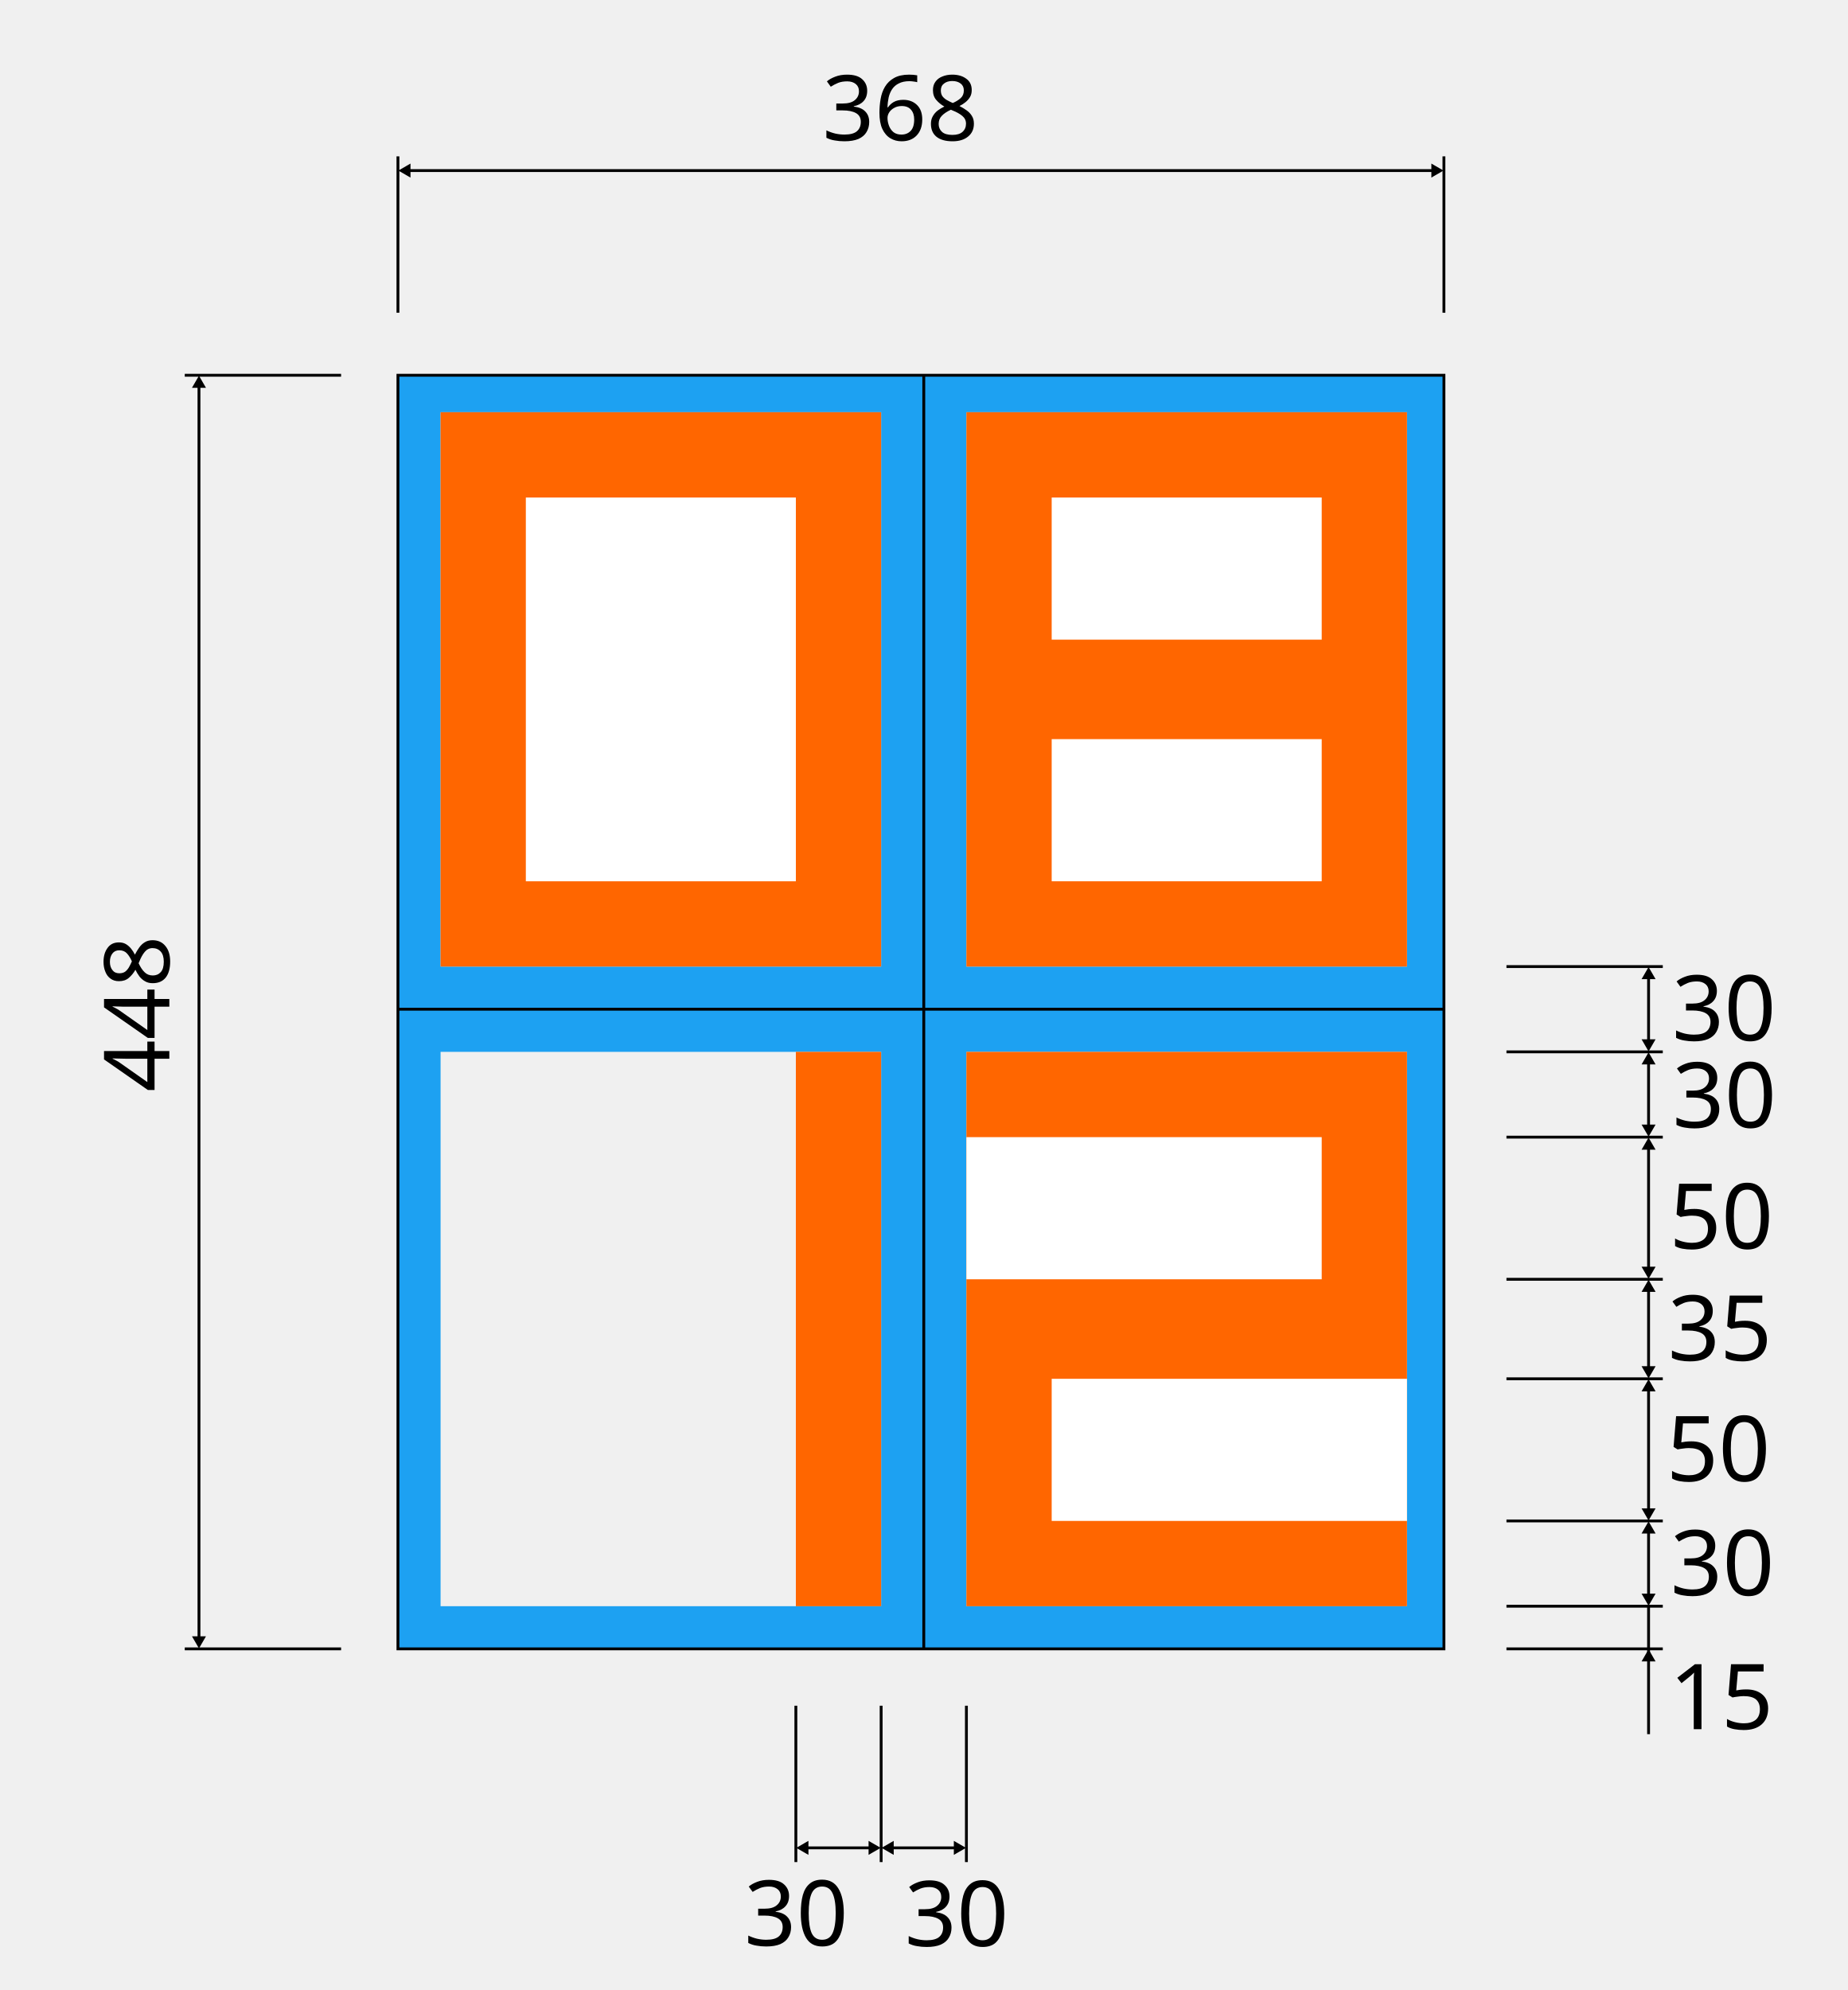
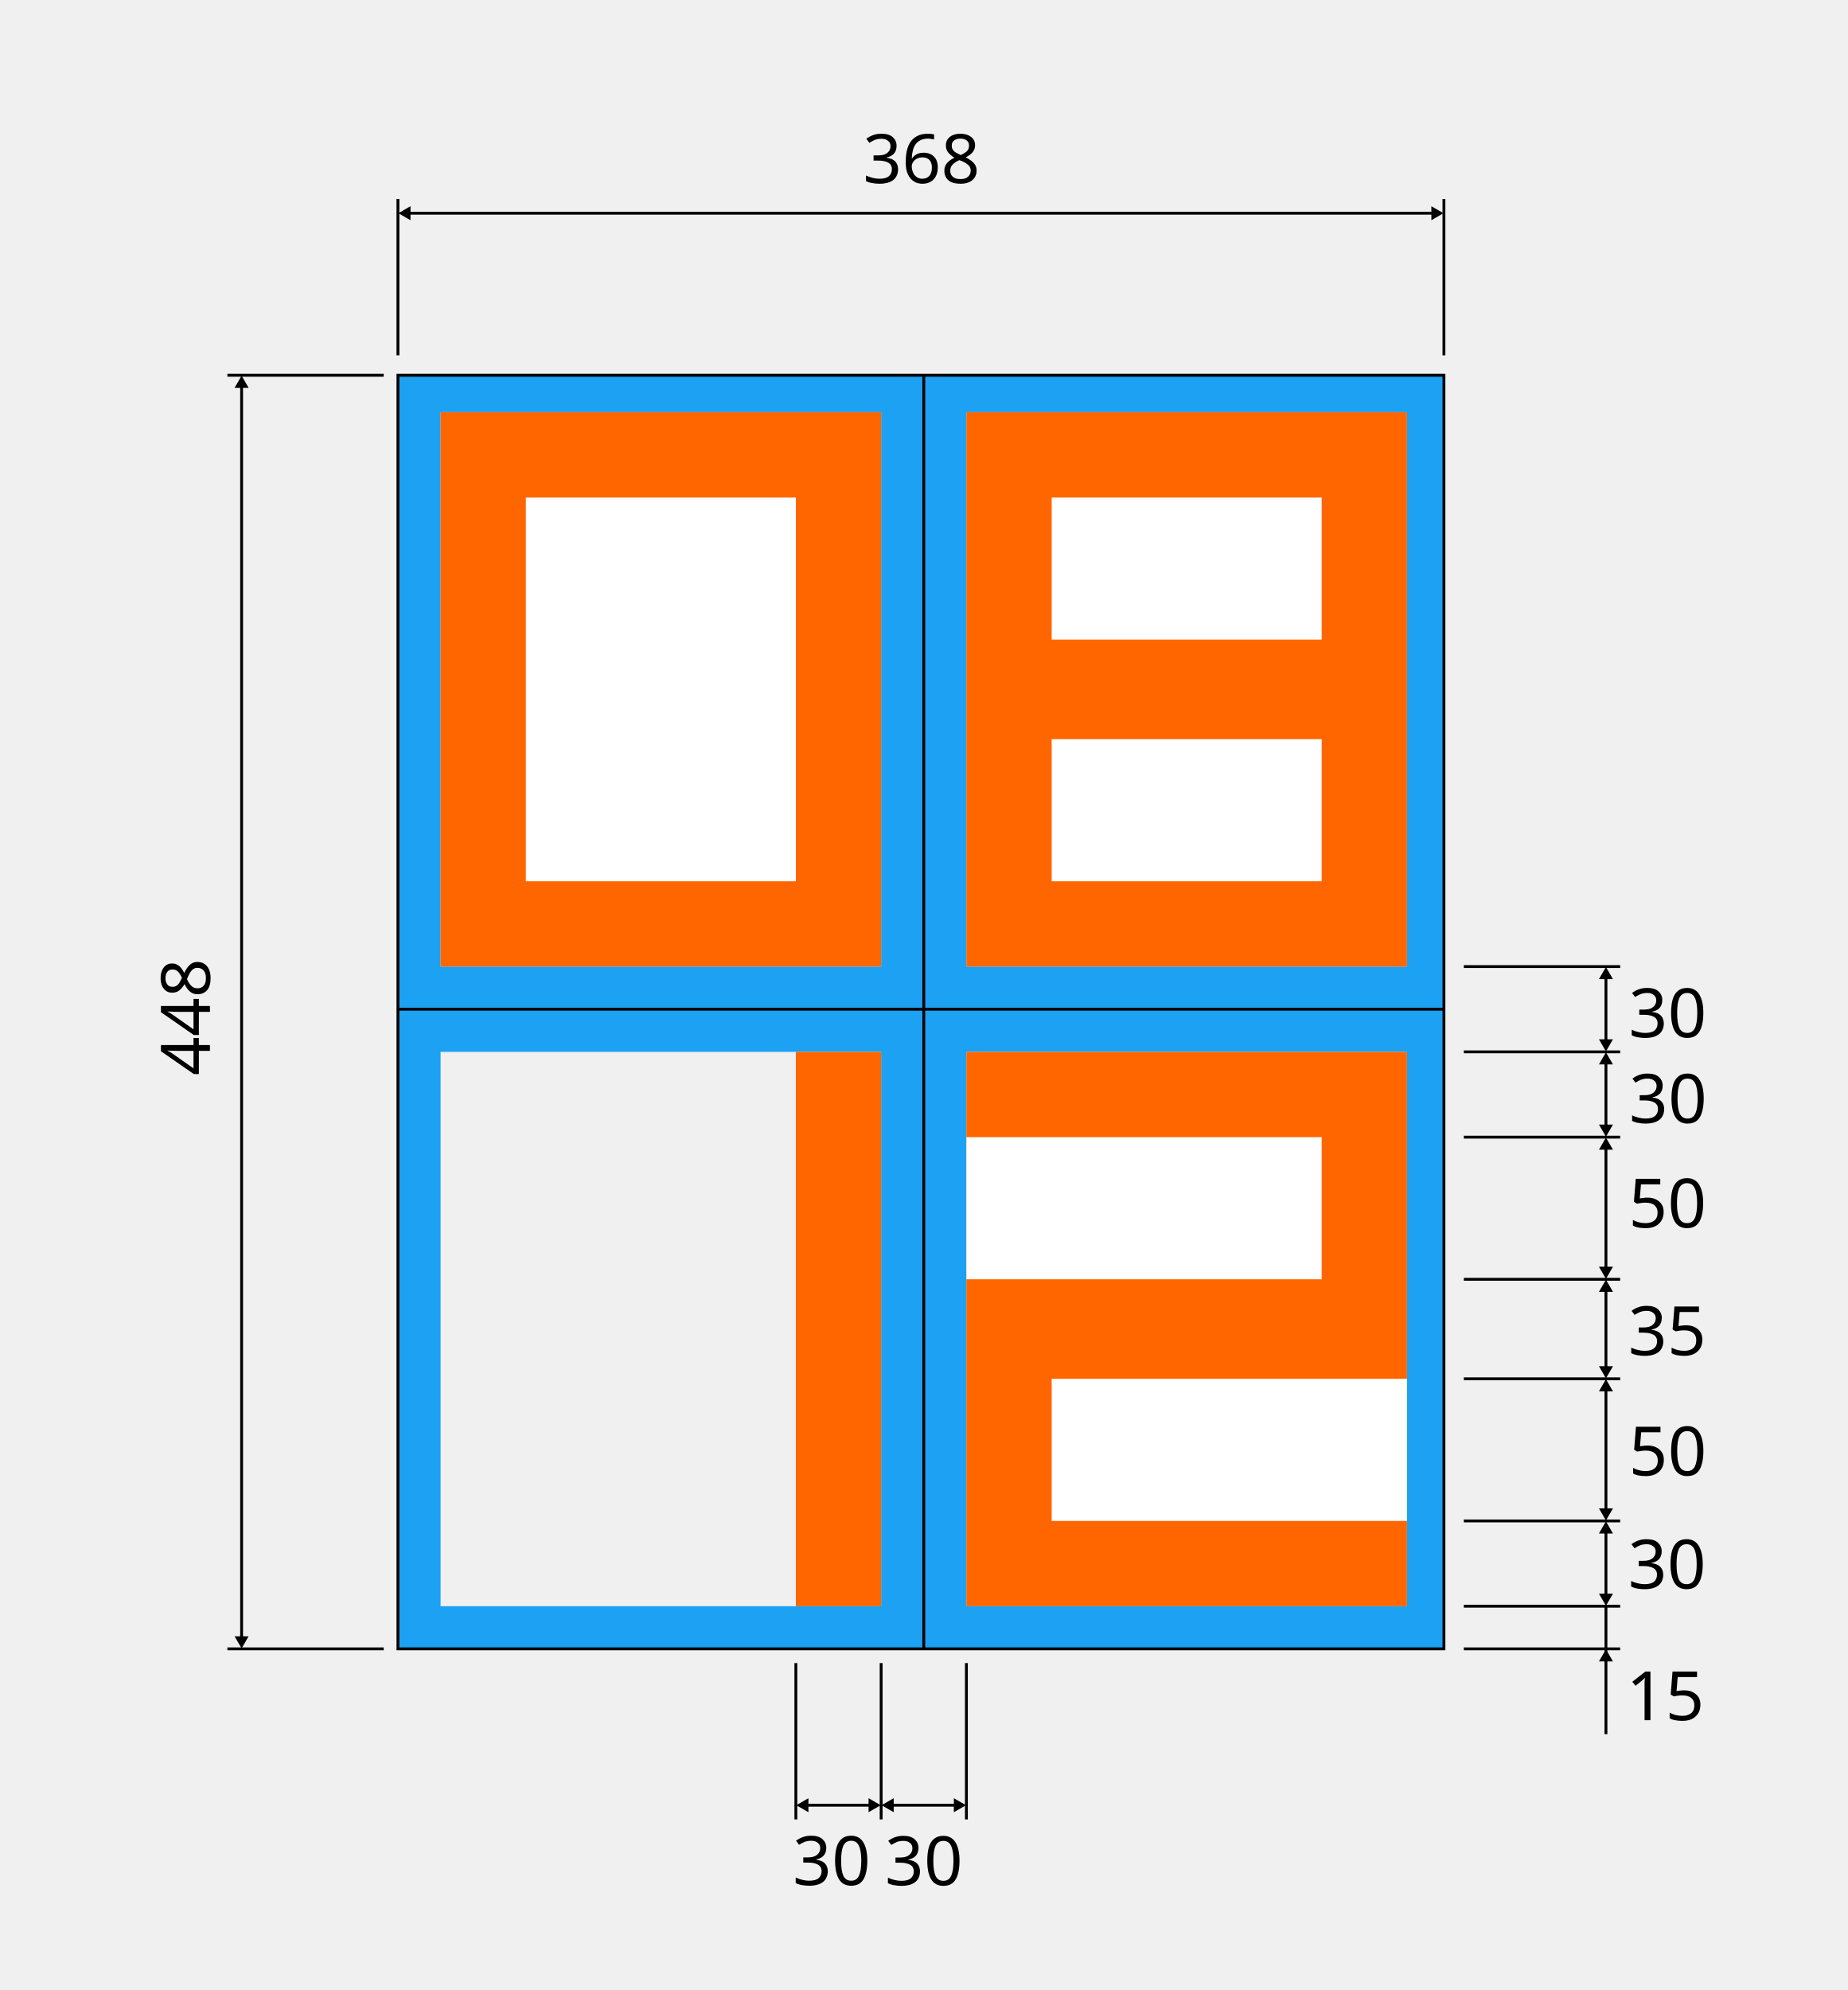
<svg xmlns="http://www.w3.org/2000/svg" width="650" height="700" viewBox="0 0 171.979 185.208" version="1.1" id="svg8">
  <defs id="defs2">
    <marker style="overflow:visible" id="marker14846" refX="0" refY="0" orient="auto">
      <path transform="scale(-0.4)" style="fill:#000000;fill-opacity:1;fill-rule:evenodd;stroke:#000000;stroke-width:1pt;stroke-opacity:1" d="M 5.77,0 -2.88,5 V -5 Z" id="path14844" />
    </marker>
    <marker orient="auto" refY="0" refX="0" id="TriangleOutM" style="overflow:visible">
      <path id="path4862" d="M 5.77,0 -2.88,5 V -5 Z" style="fill:#000000;fill-opacity:1;fill-rule:evenodd;stroke:#000000;stroke-width:1pt;stroke-opacity:1" transform="scale(0.4)" />
    </marker>
    <marker orient="auto" refY="0" refX="0" id="TriangleInM" style="overflow:visible">
      <path id="path4853" d="M 5.77,0 -2.88,5 V -5 Z" style="fill:#000000;fill-opacity:1;fill-rule:evenodd;stroke:#000000;stroke-width:1pt;stroke-opacity:1" transform="scale(-0.4)" />
    </marker>
    <marker orient="auto" refY="0" refX="0" id="TriangleInM-5" style="overflow:visible">
      <path id="path4853-0" d="M 5.77,0 -2.88,5 V -5 Z" style="fill:#000000;fill-opacity:1;fill-rule:evenodd;stroke:#000000;stroke-width:1pt;stroke-opacity:1" transform="scale(-0.4)" />
    </marker>
    <marker orient="auto" refY="0" refX="0" id="TriangleOutM-8" style="overflow:visible">
      <path id="path4862-0" d="M 5.77,0 -2.88,5 V -5 Z" style="fill:#000000;fill-opacity:1;fill-rule:evenodd;stroke:#000000;stroke-width:1pt;stroke-opacity:1" transform="scale(0.4)" />
    </marker>
    <marker orient="auto" refY="0" refX="0" id="TriangleInM-8" style="overflow:visible">
      <path id="path4853-3" d="M 5.77,0 -2.88,5 V -5 Z" style="fill:#000000;fill-opacity:1;fill-rule:evenodd;stroke:#000000;stroke-width:1pt;stroke-opacity:1" transform="scale(-0.4)" />
    </marker>
    <marker orient="auto" refY="0" refX="0" id="TriangleOutM-5" style="overflow:visible">
      <path id="path4862-6" d="M 5.77,0 -2.88,5 V -5 Z" style="fill:#000000;fill-opacity:1;fill-rule:evenodd;stroke:#000000;stroke-width:1pt;stroke-opacity:1" transform="scale(0.4)" />
    </marker>
    <marker orient="auto" refY="0" refX="0" id="TriangleInM-8-9" style="overflow:visible">
      <path id="path4853-3-9" d="M 5.77,0 -2.88,5 V -5 Z" style="fill:#000000;fill-opacity:1;fill-rule:evenodd;stroke:#000000;stroke-width:1pt;stroke-opacity:1" transform="scale(-0.4)" />
    </marker>
    <marker orient="auto" refY="0" refX="0" id="TriangleOutM-5-0" style="overflow:visible">
      <path id="path4862-6-7" d="M 5.77,0 -2.88,5 V -5 Z" style="fill:#000000;fill-opacity:1;fill-rule:evenodd;stroke:#000000;stroke-width:1pt;stroke-opacity:1" transform="scale(0.4)" />
    </marker>
    <marker orient="auto" refY="0" refX="0" id="TriangleInM-8-3" style="overflow:visible">
      <path id="path4853-3-7" d="M 5.77,0 -2.88,5 V -5 Z" style="fill:#000000;fill-opacity:1;fill-rule:evenodd;stroke:#000000;stroke-width:1pt;stroke-opacity:1" transform="scale(-0.4)" />
    </marker>
    <marker orient="auto" refY="0" refX="0" id="TriangleOutM-5-6" style="overflow:visible">
      <path id="path4862-6-1" d="M 5.77,0 -2.88,5 V -5 Z" style="fill:#000000;fill-opacity:1;fill-rule:evenodd;stroke:#000000;stroke-width:1pt;stroke-opacity:1" transform="scale(0.4)" />
    </marker>
    <marker orient="auto" refY="0" refX="0" id="TriangleInM-8-0" style="overflow:visible">
      <path id="path4853-3-6" d="M 5.77,0 -2.88,5 V -5 Z" style="fill:#000000;fill-opacity:1;fill-rule:evenodd;stroke:#000000;stroke-width:1pt;stroke-opacity:1" transform="scale(-0.4)" />
    </marker>
    <marker orient="auto" refY="0" refX="0" id="TriangleOutM-5-5" style="overflow:visible">
      <path id="path4862-6-0" d="M 5.77,0 -2.88,5 V -5 Z" style="fill:#000000;fill-opacity:1;fill-rule:evenodd;stroke:#000000;stroke-width:1pt;stroke-opacity:1" transform="scale(0.4)" />
    </marker>
    <marker orient="auto" refY="0" refX="0" id="TriangleInM-8-1" style="overflow:visible">
      <path id="path4853-3-2" d="M 5.77,0 -2.88,5 V -5 Z" style="fill:#000000;fill-opacity:1;fill-rule:evenodd;stroke:#000000;stroke-width:1pt;stroke-opacity:1" transform="scale(-0.4)" />
    </marker>
    <marker orient="auto" refY="0" refX="0" id="TriangleOutM-5-2" style="overflow:visible">
      <path id="path4862-6-6" d="M 5.77,0 -2.88,5 V -5 Z" style="fill:#000000;fill-opacity:1;fill-rule:evenodd;stroke:#000000;stroke-width:1pt;stroke-opacity:1" transform="scale(0.4)" />
    </marker>
    <marker orient="auto" refY="0" refX="0" id="TriangleInM-8-1-4" style="overflow:visible">
      <path id="path4853-3-2-0" d="M 5.77,0 -2.88,5 V -5 Z" style="fill:#000000;fill-opacity:1;fill-rule:evenodd;stroke:#000000;stroke-width:1pt;stroke-opacity:1" transform="scale(-0.4)" />
    </marker>
    <marker orient="auto" refY="0" refX="0" id="TriangleOutM-5-2-3" style="overflow:visible">
      <path id="path4862-6-6-2" d="M 5.77,0 -2.88,5 V -5 Z" style="fill:#000000;fill-opacity:1;fill-rule:evenodd;stroke:#000000;stroke-width:1pt;stroke-opacity:1" transform="scale(0.4)" />
    </marker>
    <marker orient="auto" refY="0" refX="0" id="TriangleInM-8-1-4-0" style="overflow:visible">
      <path id="path4853-3-2-0-3" d="M 5.77,0 -2.88,5 V -5 Z" style="fill:#000000;fill-opacity:1;fill-rule:evenodd;stroke:#000000;stroke-width:1pt;stroke-opacity:1" transform="scale(-0.4)" />
    </marker>
    <marker orient="auto" refY="0" refX="0" id="marker14059" style="overflow:visible">
      <path id="path14057" d="M 5.77,0 -2.88,5 V -5 Z" style="fill:#000000;fill-opacity:1;fill-rule:evenodd;stroke:#000000;stroke-width:1pt;stroke-opacity:1" transform="scale(-0.4)" />
    </marker>
    <marker orient="auto" refY="0" refX="0" id="TriangleInM-8-92" style="overflow:visible">
      <path id="path4853-3-74" d="M 5.77,0 -2.88,5 V -5 Z" style="fill:#000000;fill-opacity:1;fill-rule:evenodd;stroke:#000000;stroke-width:1pt;stroke-opacity:1" transform="scale(-0.4)" />
    </marker>
    <marker orient="auto" refY="0" refX="0" id="TriangleOutM-5-25" style="overflow:visible">
      <path id="path4862-6-2" d="M 5.77,0 -2.88,5 V -5 Z" style="fill:#000000;fill-opacity:1;fill-rule:evenodd;stroke:#000000;stroke-width:1pt;stroke-opacity:1" transform="scale(0.4)" />
    </marker>
    <marker orient="auto" refY="0" refX="0" id="TriangleInM-8-92-6" style="overflow:visible">
      <path id="path4853-3-74-0" d="M 5.77,0 -2.88,5 V -5 Z" style="fill:#000000;fill-opacity:1;fill-rule:evenodd;stroke:#000000;stroke-width:1pt;stroke-opacity:1" transform="scale(-0.4)" />
    </marker>
    <marker orient="auto" refY="0" refX="0" id="TriangleOutM-5-25-8" style="overflow:visible">
      <path id="path4862-6-2-9" d="M 5.77,0 -2.88,5 V -5 Z" style="fill:#000000;fill-opacity:1;fill-rule:evenodd;stroke:#000000;stroke-width:1pt;stroke-opacity:1" transform="scale(0.4)" />
    </marker>
    <marker orient="auto" refY="0" refX="0" id="TriangleInM-8-92-6-4" style="overflow:visible">
      <path id="path4853-3-74-0-2" d="M 5.77,0 -2.88,5 V -5 Z" style="fill:#000000;fill-opacity:1;fill-rule:evenodd;stroke:#000000;stroke-width:1pt;stroke-opacity:1" transform="scale(-0.4)" />
    </marker>
    <marker orient="auto" refY="0" refX="0" id="TriangleOutM-5-25-8-2" style="overflow:visible">
      <path id="path4862-6-2-9-4" d="M 5.77,0 -2.88,5 V -5 Z" style="fill:#000000;fill-opacity:1;fill-rule:evenodd;stroke:#000000;stroke-width:1pt;stroke-opacity:1" transform="scale(0.4)" />
    </marker>
  </defs>
  <g id="layer1" transform="translate(0,-111.7917)">
    <rect style="fill:#1da1f2;fill-opacity:1;stroke-width:0.265" id="rect3719-0-4" width="97.367" height="3.44" x="37.042" y="146.717" />
    <rect style="fill:#1da1f2;fill-opacity:1;stroke-width:0.265" id="rect3719-0-4-8" width="97.367" height="3.969" x="37.042" y="261.281" />
    <rect style="fill:#1da1f2;fill-opacity:1;stroke-width:0.29" id="rect3719-04" width="3.969" height="118.533" x="37.042" y="146.717" />
    <rect style="fill:#1da1f2;fill-opacity:1;stroke-width:0.29" id="rect3719-2" width="3.44" height="118.533" x="130.969" y="146.717" />
    <rect style="fill:#1da1f2;fill-opacity:1;stroke-width:0.265" id="rect3719-0" width="97.367" height="7.937" x="37.042" y="201.75" />
    <rect style="fill:#1da1f2;fill-opacity:1;stroke-width:0.29" id="rect3719" width="7.938" height="118.533" x="82.021" y="146.717" />
    <path style="fill:none;stroke:#000000;stroke-width:0.265px;stroke-linecap:butt;stroke-linejoin:miter;stroke-opacity:1" d="M 85.99,265.25 V 146.717" id="path3715" />
    <path style="fill:none;stroke:#000000;stroke-width:0.265px;stroke-linecap:butt;stroke-linejoin:miter;stroke-opacity:1" d="M 37.042,205.719 H 134.408" id="path3717" />
    <rect style="fill:#ff6600;fill-opacity:1;stroke-width:0.265" id="rect3787" width="41.01" height="51.594" x="41.01" y="150.156" />
    <rect style="fill:#ffffff;fill-opacity:1;stroke:none;stroke-width:0.252;stroke-opacity:1" id="rect3789" width="25.135" height="35.719" x="48.948" y="158.094" />
    <rect style="fill:none;fill-opacity:1;stroke:#000000;stroke-width:0.265;stroke-miterlimit:4;stroke-dasharray:none;stroke-opacity:1" id="rect4596" width="97.367" height="118.533" x="37.042" y="146.717" />
    <rect style="fill:#ff6600;fill-opacity:1;stroke-width:0.265" id="rect3787-8" width="41.01" height="51.594" x="89.958" y="150.156" />
    <rect style="fill:#ffffff;fill-opacity:1;stroke:none;stroke-width:0.153;stroke-opacity:1" id="rect3789-5" width="25.135" height="13.229" x="97.896" y="158.094" />
    <rect style="fill:#ffffff;fill-opacity:1;stroke:none;stroke-width:0.153;stroke-opacity:1" id="rect3789-5-1" width="25.135" height="13.229" x="97.896" y="180.583" />
    <rect style="fill:#ff6600;fill-opacity:1;stroke-width:0.265" id="rect3787-8-0" width="41.01" height="51.594" x="89.958" y="209.687" />
    <rect style="fill:#ffffff;fill-opacity:1;stroke:none;stroke-width:0.176;stroke-opacity:1" id="rect3789-5-1-8" width="33.073" height="13.229" x="97.896" y="240.115" />
    <rect style="fill:#ffffff;fill-opacity:1;stroke:none;stroke-width:0.176;stroke-opacity:1" id="rect3789-5-1-7" width="33.073" height="13.229" x="89.958" y="217.625" />
-     <text xml:space="preserve" style="font-style:normal;font-weight:normal;font-size:10.583px;line-height:1.25;font-family:sans-serif;letter-spacing:0px;word-spacing:0px;fill:#000000;fill-opacity:1;stroke:none;stroke-width:0.265" x="-213.407" y="15.762" id="text4691" transform="rotate(-90)">
-       <tspan id="tspan4689" x="-213.407" y="15.762" style="font-style:normal;font-variant:normal;font-weight:normal;font-stretch:normal;font-size:8.467px;font-family:sans-serif;-inkscape-font-specification:'sans-serif, Normal';font-variant-ligatures:normal;font-variant-caps:normal;font-variant-numeric:normal;font-feature-settings:normal;text-align:start;writing-mode:lr-tb;text-anchor:start;stroke-width:0.265">448</tspan>
+     <g id="g16936" transform="translate(3.96875,-2.7362643e-6)">
+       <text transform="rotate(-90)" id="text4691" y="15.573" x="-211.895" style="font-style:normal;font-variant:normal;font-weight:normal;font-stretch:normal;font-size:6.35px;line-height:1.25;font-family:sans-serif;-inkscape-font-specification:'sans-serif, Normal';font-variant-ligatures:normal;font-variant-caps:normal;font-variant-numeric:normal;font-feature-settings:normal;text-align:start;letter-spacing:0px;word-spacing:0px;writing-mode:lr-tb;text-anchor:start;fill:#000000;fill-opacity:1;stroke:none;stroke-width:0.265" xml:space="preserve">
+         <tspan style="font-style:normal;font-variant:normal;font-weight:normal;font-stretch:normal;font-size:6.35px;font-family:sans-serif;-inkscape-font-specification:'sans-serif, Normal';font-variant-ligatures:normal;font-variant-caps:normal;font-variant-numeric:normal;font-feature-settings:normal;text-align:start;writing-mode:lr-tb;text-anchor:start;stroke-width:0.265" y="15.573" x="-211.895" id="tspan4689">448</tspan>
+       </text>
+       <path id="path4711" d="M 31.75,146.717 H 17.198" style="fill:none;stroke:#000000;stroke-width:0.265px;stroke-linecap:butt;stroke-linejoin:miter;stroke-opacity:1" />
+       <path id="path4713" d="M 31.75,265.25 H 17.198" style="fill:none;stroke:#000000;stroke-width:0.265px;stroke-linecap:butt;stroke-linejoin:miter;stroke-opacity:1" />
+       <path id="path4715" d="M 18.521,147.51 V 264.456" style="fill:none;stroke:#000000;stroke-width:0.265px;stroke-linecap:butt;stroke-linejoin:miter;stroke-opacity:1;marker-start:url(#TriangleInM);marker-end:url(#TriangleOutM)" />
+     </g>
+     <g id="g16955" transform="translate(-3.3846155e-6,3.968767)">
+       <text id="text4691-6" y="124.864" x="80.332" style="font-style:normal;font-variant:normal;font-weight:normal;font-stretch:normal;font-size:6.35px;line-height:1.25;font-family:sans-serif;-inkscape-font-specification:'sans-serif, Normal';font-variant-ligatures:normal;font-variant-caps:normal;font-variant-numeric:normal;font-feature-settings:normal;text-align:start;letter-spacing:0px;word-spacing:0px;writing-mode:lr-tb;text-anchor:start;fill:#000000;fill-opacity:1;stroke:none;stroke-width:0.265" xml:space="preserve">
+         <tspan style="font-style:normal;font-variant:normal;font-weight:normal;font-stretch:normal;font-size:6.35px;font-family:sans-serif;-inkscape-font-specification:'sans-serif, Normal';font-variant-ligatures:normal;font-variant-caps:normal;font-variant-numeric:normal;font-feature-settings:normal;text-align:start;writing-mode:lr-tb;text-anchor:start;stroke-width:0.265" y="124.864" x="80.332" id="tspan4689-3">368</tspan>
+       </text>
+       <path id="path4711-4" d="M 134.408,140.896 V 126.344" style="fill:none;stroke:#000000;stroke-width:0.265px;stroke-linecap:butt;stroke-linejoin:miter;stroke-opacity:1" />
+       <path id="path4713-1" d="M 37.042,140.896 V 126.344" style="fill:none;stroke:#000000;stroke-width:0.265px;stroke-linecap:butt;stroke-linejoin:miter;stroke-opacity:1" />
+       <path id="path4715-1" d="M 133.615,127.667 H 37.835" style="fill:none;stroke:#000000;stroke-width:0.265px;stroke-linecap:butt;stroke-linejoin:miter;stroke-opacity:1;marker-start:url(#TriangleInM-5);marker-end:url(#TriangleOutM-8)" />
+     </g>
+     <path style="fill:none;stroke:#000000;stroke-width:0.265px;stroke-linecap:butt;stroke-linejoin:miter;stroke-opacity:1" d="M 150.812,265.25 H 136.26" id="path4711-3" />
+     <path style="fill:none;stroke:#000000;stroke-width:0.265px;stroke-linecap:butt;stroke-linejoin:miter;stroke-opacity:1" d="M 150.812,253.344 H 136.26" id="path4711-5" />
+     <path style="fill:none;stroke:#000000;stroke-width:0.265px;stroke-linecap:butt;stroke-linejoin:miter;stroke-opacity:1" d="M 150.812,240.115 H 136.26" id="path4711-9" />
+     <path style="fill:none;stroke:#000000;stroke-width:0.265px;stroke-linecap:butt;stroke-linejoin:miter;stroke-opacity:1" d="M 150.812,230.854 H 136.26" id="path4711-34" />
+     <path style="fill:none;stroke:#000000;stroke-width:0.265px;stroke-linecap:butt;stroke-linejoin:miter;stroke-opacity:1" d="M 150.812,217.625 H 136.26" id="path4711-1" />
+     <path style="fill:none;stroke:#000000;stroke-width:0.265px;stroke-linecap:butt;stroke-linejoin:miter;stroke-opacity:1" d="M 150.812,209.687 H 136.26" id="path4711-50" />
+     <path style="fill:none;stroke:#000000;stroke-width:0.265px;stroke-linecap:butt;stroke-linejoin:miter;stroke-opacity:1;marker-start:url(#TriangleInM-8);marker-end:url(#TriangleOutM-5)" d="m 149.49,210.481 v 6.35" id="path4715-5" />
+     <path style="fill:none;stroke:#000000;stroke-width:0.265px;stroke-linecap:butt;stroke-linejoin:miter;stroke-opacity:1;marker-start:url(#TriangleInM-8-9);marker-end:url(#TriangleOutM-5-0)" d="m 149.49,218.419 v 11.642" id="path4715-5-6" />
+     <path style="fill:none;stroke:#000000;stroke-width:0.265px;stroke-linecap:butt;stroke-linejoin:miter;stroke-opacity:1;marker-start:url(#TriangleInM-8-3);marker-end:url(#TriangleOutM-5-6)" d="m 149.49,231.648 v 7.673" id="path4715-5-5" />
+     <path style="fill:none;stroke:#000000;stroke-width:0.265px;stroke-linecap:butt;stroke-linejoin:miter;stroke-opacity:1;marker-start:url(#TriangleInM-8-0);marker-end:url(#TriangleOutM-5-5)" d="m 149.49,240.908 v 11.642" id="path4715-5-8" />
+     <path style="fill:none;stroke:#000000;stroke-width:0.265px;stroke-linecap:butt;stroke-linejoin:miter;stroke-opacity:1;marker-start:url(#TriangleInM-8-1);marker-end:url(#TriangleOutM-5-2)" d="m 149.49,254.137 v 6.35" id="path4715-5-9" />
+     <text xml:space="preserve" style="font-style:normal;font-variant:normal;font-weight:normal;font-stretch:normal;font-size:6.35px;line-height:1.25;font-family:sans-serif;-inkscape-font-specification:'sans-serif, Normal';font-variant-ligatures:normal;font-variant-caps:normal;font-variant-numeric:normal;font-feature-settings:normal;text-align:start;letter-spacing:0px;word-spacing:0px;writing-mode:lr-tb;text-anchor:start;fill:#000000;fill-opacity:1;stroke:none;stroke-width:0.265" x="151.644" y="216.301" id="text4691-1">
+       <tspan x="151.644" y="216.301" style="font-style:normal;font-variant:normal;font-weight:normal;font-stretch:normal;font-size:6.35px;font-family:sans-serif;-inkscape-font-specification:'sans-serif, Normal';font-variant-ligatures:normal;font-variant-caps:normal;font-variant-numeric:normal;font-feature-settings:normal;text-align:start;writing-mode:lr-tb;text-anchor:start;stroke-width:0.265" id="tspan11149">30</tspan>
    </text>
-     <text xml:space="preserve" style="font-style:normal;font-weight:normal;font-size:10.583px;line-height:1.25;font-family:sans-serif;letter-spacing:0px;word-spacing:0px;fill:#000000;fill-opacity:1;stroke:none;stroke-width:0.265" x="76.552" y="124.864" id="text4691-6">
-       <tspan id="tspan4689-3" x="76.552" y="124.864" style="font-style:normal;font-variant:normal;font-weight:normal;font-stretch:normal;font-size:8.467px;font-family:sans-serif;-inkscape-font-specification:'sans-serif, Normal';font-variant-ligatures:normal;font-variant-caps:normal;font-variant-numeric:normal;font-feature-settings:normal;text-align:start;writing-mode:lr-tb;text-anchor:start;stroke-width:0.265">368</tspan>
+     <text xml:space="preserve" style="font-style:normal;font-variant:normal;font-weight:normal;font-stretch:normal;font-size:6.35px;line-height:1.25;font-family:sans-serif;-inkscape-font-specification:'sans-serif, Normal';font-variant-ligatures:normal;font-variant-caps:normal;font-variant-numeric:normal;font-feature-settings:normal;text-align:start;letter-spacing:0px;word-spacing:0px;writing-mode:lr-tb;text-anchor:start;fill:#000000;fill-opacity:1;stroke:none;stroke-width:0.265" x="151.555" y="259.636" id="text4691-1-4">
+       <tspan x="151.555" y="259.636" style="font-style:normal;font-variant:normal;font-weight:normal;font-stretch:normal;font-size:6.35px;font-family:sans-serif;-inkscape-font-specification:'sans-serif, Normal';font-variant-ligatures:normal;font-variant-caps:normal;font-variant-numeric:normal;font-feature-settings:normal;text-align:start;writing-mode:lr-tb;text-anchor:start;stroke-width:0.265" id="tspan11149-2">30</tspan>
    </text>
-     <path style="fill:none;stroke:#000000;stroke-width:0.265px;stroke-linecap:butt;stroke-linejoin:miter;stroke-opacity:1" d="M 31.75,146.717 H 17.198" id="path4711" />
-     <path style="fill:none;stroke:#000000;stroke-width:0.265px;stroke-linecap:butt;stroke-linejoin:miter;stroke-opacity:1" d="M 31.75,265.25 H 17.198" id="path4713" />
-     <path style="fill:none;stroke:#000000;stroke-width:0.265px;stroke-linecap:butt;stroke-linejoin:miter;stroke-opacity:1;marker-start:url(#TriangleInM);marker-end:url(#TriangleOutM)" d="m 18.521,147.51 0,116.946" id="path4715" />
-     <path style="fill:none;stroke:#000000;stroke-width:0.265px;stroke-linecap:butt;stroke-linejoin:miter;stroke-opacity:1" d="M 134.408,140.896 V 126.344" id="path4711-4" />
-     <path style="fill:none;stroke:#000000;stroke-width:0.265px;stroke-linecap:butt;stroke-linejoin:miter;stroke-opacity:1" d="M 37.042,140.896 V 126.344" id="path4713-1" />
-     <path style="fill:none;stroke:#000000;stroke-width:0.265px;stroke-linecap:butt;stroke-linejoin:miter;stroke-opacity:1;marker-start:url(#TriangleInM-5);marker-end:url(#TriangleOutM-8)" d="M 133.615,127.667 H 37.835" id="path4715-1" />
-     <path style="fill:none;stroke:#000000;stroke-width:0.265px;stroke-linecap:butt;stroke-linejoin:miter;stroke-opacity:1" d="M 154.781,265.25 H 140.229" id="path4711-3" />
-     <path style="fill:none;stroke:#000000;stroke-width:0.265px;stroke-linecap:butt;stroke-linejoin:miter;stroke-opacity:1" d="M 154.781,253.344 H 140.229" id="path4711-5" />
-     <path style="fill:none;stroke:#000000;stroke-width:0.265px;stroke-linecap:butt;stroke-linejoin:miter;stroke-opacity:1" d="M 154.781,240.115 H 140.229" id="path4711-9" />
-     <path style="fill:none;stroke:#000000;stroke-width:0.265px;stroke-linecap:butt;stroke-linejoin:miter;stroke-opacity:1" d="M 154.781,230.854 H 140.229" id="path4711-34" />
-     <path style="fill:none;stroke:#000000;stroke-width:0.265px;stroke-linecap:butt;stroke-linejoin:miter;stroke-opacity:1" d="M 154.781,217.625 H 140.229" id="path4711-1" />
-     <path style="fill:none;stroke:#000000;stroke-width:0.265px;stroke-linecap:butt;stroke-linejoin:miter;stroke-opacity:1" d="M 154.781,209.687 H 140.229" id="path4711-50" />
-     <path style="fill:none;stroke:#000000;stroke-width:0.265px;stroke-linecap:butt;stroke-linejoin:miter;stroke-opacity:1;marker-start:url(#TriangleInM-8);marker-end:url(#TriangleOutM-5)" d="m 153.458,210.481 v 6.35" id="path4715-5" />
-     <path style="fill:none;stroke:#000000;stroke-width:0.265px;stroke-linecap:butt;stroke-linejoin:miter;stroke-opacity:1;marker-start:url(#TriangleInM-8-9);marker-end:url(#TriangleOutM-5-0)" d="m 153.458,218.419 v 11.642" id="path4715-5-6" />
-     <path style="fill:none;stroke:#000000;stroke-width:0.265px;stroke-linecap:butt;stroke-linejoin:miter;stroke-opacity:1;marker-start:url(#TriangleInM-8-3);marker-end:url(#TriangleOutM-5-6)" d="m 153.458,231.648 v 7.673" id="path4715-5-5" />
-     <path style="fill:none;stroke:#000000;stroke-width:0.265px;stroke-linecap:butt;stroke-linejoin:miter;stroke-opacity:1;marker-start:url(#TriangleInM-8-0);marker-end:url(#TriangleOutM-5-5)" d="m 153.458,240.908 v 11.642" id="path4715-5-8" />
-     <path style="fill:none;stroke:#000000;stroke-width:0.265px;stroke-linecap:butt;stroke-linejoin:miter;stroke-opacity:1;marker-start:url(#TriangleInM-8-1);marker-end:url(#TriangleOutM-5-2)" d="m 153.458,254.137 v 6.35" id="path4715-5-9" />
-     <text xml:space="preserve" style="font-style:normal;font-weight:normal;font-size:10.583px;line-height:1.25;font-family:sans-serif;letter-spacing:0px;word-spacing:0px;fill:#000000;fill-opacity:1;stroke:none;stroke-width:0.265" x="155.68" y="216.735" id="text4691-1">
-       <tspan x="155.68" y="216.735" style="font-style:normal;font-variant:normal;font-weight:normal;font-stretch:normal;font-size:8.467px;font-family:sans-serif;-inkscape-font-specification:'sans-serif, Normal';font-variant-ligatures:normal;font-variant-caps:normal;font-variant-numeric:normal;font-feature-settings:normal;text-align:start;writing-mode:lr-tb;text-anchor:start;stroke-width:0.265" id="tspan11149">30</tspan>
+     <path style="fill:none;stroke:#000000;stroke-width:0.265px;stroke-linecap:butt;stroke-linejoin:miter;stroke-opacity:1" d="M 150.812,261.281 H 136.26" id="path4711-3-7" />
+     <path style="fill:none;stroke:#000000;stroke-width:0.265px;stroke-linecap:butt;stroke-linejoin:miter;stroke-opacity:1" d="m 149.49,261.281 v 4.763" id="path4715-5-9-8" />
+     <path style="fill:none;stroke:#000000;stroke-width:0.265px;stroke-linecap:butt;stroke-linejoin:miter;stroke-opacity:1;marker-start:url(#marker14846)" d="m 149.49,266.044 v 7.144" id="path4715-5-9-8-7" />
+     <text xml:space="preserve" style="font-style:normal;font-variant:normal;font-weight:normal;font-stretch:normal;font-size:6.35px;line-height:1.25;font-family:sans-serif;-inkscape-font-specification:'sans-serif, Normal';font-variant-ligatures:normal;font-variant-caps:normal;font-variant-numeric:normal;font-feature-settings:normal;text-align:start;letter-spacing:0px;word-spacing:0px;writing-mode:lr-tb;text-anchor:start;fill:#000000;fill-opacity:1;stroke:none;stroke-width:0.265" x="151.382" y="271.89" id="text4691-1-4-0">
+       <tspan x="151.382" y="271.89" style="font-style:normal;font-variant:normal;font-weight:normal;font-stretch:normal;font-size:6.35px;font-family:sans-serif;-inkscape-font-specification:'sans-serif, Normal';font-variant-ligatures:normal;font-variant-caps:normal;font-variant-numeric:normal;font-feature-settings:normal;text-align:start;writing-mode:lr-tb;text-anchor:start;stroke-width:0.265" id="tspan11149-2-0">15</tspan>
    </text>
-     <text xml:space="preserve" style="font-style:normal;font-weight:normal;font-size:10.583px;line-height:1.25;font-family:sans-serif;letter-spacing:0px;word-spacing:0px;fill:#000000;fill-opacity:1;stroke:none;stroke-width:0.265" x="155.491" y="260.27" id="text4691-1-4">
-       <tspan x="155.491" y="260.27" style="font-style:normal;font-variant:normal;font-weight:normal;font-stretch:normal;font-size:8.467px;font-family:sans-serif;-inkscape-font-specification:'sans-serif, Normal';font-variant-ligatures:normal;font-variant-caps:normal;font-variant-numeric:normal;font-feature-settings:normal;text-align:start;writing-mode:lr-tb;text-anchor:start;stroke-width:0.265" id="tspan11149-2">30</tspan>
+     <text xml:space="preserve" style="font-style:normal;font-variant:normal;font-weight:normal;font-stretch:normal;font-size:6.35px;line-height:1.25;font-family:sans-serif;-inkscape-font-specification:'sans-serif, Normal';font-variant-ligatures:normal;font-variant-caps:normal;font-variant-numeric:normal;font-feature-settings:normal;text-align:start;letter-spacing:0px;word-spacing:0px;writing-mode:lr-tb;text-anchor:start;fill:#000000;fill-opacity:1;stroke:none;stroke-width:0.265" x="151.561" y="237.916" id="text15144">
+       <tspan id="tspan15142" x="151.561" y="237.916" style="font-style:normal;font-variant:normal;font-weight:normal;font-stretch:normal;font-size:6.35px;font-family:sans-serif;-inkscape-font-specification:'sans-serif, Normal';font-variant-ligatures:normal;font-variant-caps:normal;font-variant-numeric:normal;font-feature-settings:normal;text-align:start;writing-mode:lr-tb;text-anchor:start;stroke-width:0.265">35</tspan>
    </text>
-     <path style="fill:none;stroke:#000000;stroke-width:0.265px;stroke-linecap:butt;stroke-linejoin:miter;stroke-opacity:1" d="M 154.781,261.281 H 140.229" id="path4711-3-7" />
-     <path style="fill:none;stroke:#000000;stroke-width:0.265px;stroke-linecap:butt;stroke-linejoin:miter;stroke-opacity:1" d="m 153.458,261.281 v 4.763" id="path4715-5-9-8" />
-     <path style="fill:none;stroke:#000000;stroke-width:0.265px;stroke-linecap:butt;stroke-linejoin:miter;stroke-opacity:1;marker-start:url(#marker14846)" d="m 153.458,266.044 v 7.144" id="path4715-5-9-8-7" />
-     <text xml:space="preserve" style="font-style:normal;font-weight:normal;font-size:10.583px;line-height:1.25;font-family:sans-serif;letter-spacing:0px;word-spacing:0px;fill:#000000;fill-opacity:1;stroke:none;stroke-width:0.265" x="155.384" y="272.725" id="text4691-1-4-0">
-       <tspan x="155.384" y="272.725" style="font-style:normal;font-variant:normal;font-weight:normal;font-stretch:normal;font-size:8.467px;font-family:sans-serif;-inkscape-font-specification:'sans-serif, Normal';font-variant-ligatures:normal;font-variant-caps:normal;font-variant-numeric:normal;font-feature-settings:normal;text-align:start;writing-mode:lr-tb;text-anchor:start;stroke-width:0.265" id="tspan11149-2-0">15</tspan>
+     <text xml:space="preserve" style="font-style:normal;font-variant:normal;font-weight:normal;font-stretch:normal;font-size:6.35px;line-height:1.25;font-family:sans-serif;-inkscape-font-specification:'sans-serif, Normal';font-variant-ligatures:normal;font-variant-caps:normal;font-variant-numeric:normal;font-feature-settings:normal;text-align:start;letter-spacing:0px;word-spacing:0px;writing-mode:lr-tb;text-anchor:start;fill:#000000;fill-opacity:1;stroke:none;stroke-width:0.265" x="151.614" y="249.108" id="text15148">
+       <tspan id="tspan15146" x="151.614" y="249.108" style="font-style:normal;font-variant:normal;font-weight:normal;font-stretch:normal;font-size:6.35px;font-family:sans-serif;-inkscape-font-specification:'sans-serif, Normal';font-variant-ligatures:normal;font-variant-caps:normal;font-variant-numeric:normal;font-feature-settings:normal;text-align:start;writing-mode:lr-tb;text-anchor:start;stroke-width:0.265">50</tspan>
    </text>
-     <text xml:space="preserve" style="font-style:normal;font-variant:normal;font-weight:normal;font-stretch:normal;font-size:8.467px;line-height:1.25;font-family:sans-serif;-inkscape-font-specification:'sans-serif, Normal';font-variant-ligatures:normal;font-variant-caps:normal;font-variant-numeric:normal;font-feature-settings:normal;text-align:start;letter-spacing:0px;word-spacing:0px;writing-mode:lr-tb;text-anchor:start;fill:#000000;fill-opacity:1;stroke:none;stroke-width:0.265" x="155.262" y="238.418" id="text15144">
-       <tspan id="tspan15142" x="155.262" y="238.418" style="font-style:normal;font-variant:normal;font-weight:normal;font-stretch:normal;font-size:8.467px;font-family:sans-serif;-inkscape-font-specification:'sans-serif, Normal';font-variant-ligatures:normal;font-variant-caps:normal;font-variant-numeric:normal;font-feature-settings:normal;text-align:start;writing-mode:lr-tb;text-anchor:start;stroke-width:0.265">35</tspan>
+     <text xml:space="preserve" style="font-style:normal;font-variant:normal;font-weight:normal;font-stretch:normal;font-size:6.35px;line-height:1.25;font-family:sans-serif;-inkscape-font-specification:'sans-serif, Normal';font-variant-ligatures:normal;font-variant-caps:normal;font-variant-numeric:normal;font-feature-settings:normal;text-align:start;letter-spacing:0px;word-spacing:0px;writing-mode:lr-tb;text-anchor:start;fill:#000000;fill-opacity:1;stroke:none;stroke-width:0.265" x="151.594" y="226.036" id="text15148-3">
+       <tspan id="tspan15146-4" x="151.594" y="226.036" style="font-style:normal;font-variant:normal;font-weight:normal;font-stretch:normal;font-size:6.35px;font-family:sans-serif;-inkscape-font-specification:'sans-serif, Normal';font-variant-ligatures:normal;font-variant-caps:normal;font-variant-numeric:normal;font-feature-settings:normal;text-align:start;writing-mode:lr-tb;text-anchor:start;stroke-width:0.265">50</tspan>
    </text>
-     <text xml:space="preserve" style="font-style:normal;font-variant:normal;font-weight:normal;font-stretch:normal;font-size:8.467px;line-height:1.25;font-family:sans-serif;-inkscape-font-specification:'sans-serif, Normal';font-variant-ligatures:normal;font-variant-caps:normal;font-variant-numeric:normal;font-feature-settings:normal;text-align:start;letter-spacing:0px;word-spacing:0px;writing-mode:lr-tb;text-anchor:start;fill:#000000;fill-opacity:1;stroke:none;stroke-width:0.265" x="155.115" y="249.642" id="text15148">
-       <tspan id="tspan15146" x="155.115" y="249.642" style="font-style:normal;font-variant:normal;font-weight:normal;font-stretch:normal;font-size:8.467px;font-family:sans-serif;-inkscape-font-specification:'sans-serif, Normal';font-variant-ligatures:normal;font-variant-caps:normal;font-variant-numeric:normal;font-feature-settings:normal;text-align:start;writing-mode:lr-tb;text-anchor:start;stroke-width:0.265">50</tspan>
+     <path style="fill:none;stroke:#000000;stroke-width:0.265px;stroke-linecap:butt;stroke-linejoin:miter;stroke-opacity:1" d="M 150.812,201.75 H 136.26" id="path4711-50-4" />
+     <path style="fill:none;stroke:#000000;stroke-width:0.265px;stroke-linecap:butt;stroke-linejoin:miter;stroke-opacity:1;marker-start:url(#TriangleInM-8-92);marker-end:url(#TriangleOutM-5-25)" d="m 149.49,202.544 v 6.35" id="path4715-5-4" />
+     <text xml:space="preserve" style="font-style:normal;font-variant:normal;font-weight:normal;font-stretch:normal;font-size:6.35px;line-height:1.25;font-family:sans-serif;-inkscape-font-specification:'sans-serif, Normal';font-variant-ligatures:normal;font-variant-caps:normal;font-variant-numeric:normal;font-feature-settings:normal;text-align:start;letter-spacing:0px;word-spacing:0px;writing-mode:lr-tb;text-anchor:start;fill:#000000;fill-opacity:1;stroke:none;stroke-width:0.265" x="151.611" y="208.33" id="text4691-1-3">
+       <tspan x="151.611" y="208.33" style="font-style:normal;font-variant:normal;font-weight:normal;font-stretch:normal;font-size:6.35px;font-family:sans-serif;-inkscape-font-specification:'sans-serif, Normal';font-variant-ligatures:normal;font-variant-caps:normal;font-variant-numeric:normal;font-feature-settings:normal;text-align:start;writing-mode:lr-tb;text-anchor:start;stroke-width:0.265" id="tspan11149-8">30</tspan>
    </text>
-     <text xml:space="preserve" style="font-style:normal;font-variant:normal;font-weight:normal;font-stretch:normal;font-size:8.467px;line-height:1.25;font-family:sans-serif;-inkscape-font-specification:'sans-serif, Normal';font-variant-ligatures:normal;font-variant-caps:normal;font-variant-numeric:normal;font-feature-settings:normal;text-align:start;letter-spacing:0px;word-spacing:0px;writing-mode:lr-tb;text-anchor:start;fill:#000000;fill-opacity:1;stroke:none;stroke-width:0.265" x="155.396" y="228.007" id="text15148-3">
-       <tspan id="tspan15146-4" x="155.396" y="228.007" style="font-style:normal;font-variant:normal;font-weight:normal;font-stretch:normal;font-size:8.467px;font-family:sans-serif;-inkscape-font-specification:'sans-serif, Normal';font-variant-ligatures:normal;font-variant-caps:normal;font-variant-numeric:normal;font-feature-settings:normal;text-align:start;writing-mode:lr-tb;text-anchor:start;stroke-width:0.265">50</tspan>
-     </text>
-     <path style="fill:none;stroke:#000000;stroke-width:0.265px;stroke-linecap:butt;stroke-linejoin:miter;stroke-opacity:1" d="M 154.781,201.75 H 140.229" id="path4711-50-4" />
-     <path style="fill:none;stroke:#000000;stroke-width:0.265px;stroke-linecap:butt;stroke-linejoin:miter;stroke-opacity:1;marker-start:url(#TriangleInM-8-92);marker-end:url(#TriangleOutM-5-25)" d="m 153.458,202.544 v 6.35" id="path4715-5-4" />
-     <text xml:space="preserve" style="font-style:normal;font-weight:normal;font-size:10.583px;line-height:1.25;font-family:sans-serif;letter-spacing:0px;word-spacing:0px;fill:#000000;fill-opacity:1;stroke:none;stroke-width:0.265" x="155.646" y="208.631" id="text4691-1-3">
-       <tspan x="155.646" y="208.631" style="font-style:normal;font-variant:normal;font-weight:normal;font-stretch:normal;font-size:8.467px;font-family:sans-serif;-inkscape-font-specification:'sans-serif, Normal';font-variant-ligatures:normal;font-variant-caps:normal;font-variant-numeric:normal;font-feature-settings:normal;text-align:start;writing-mode:lr-tb;text-anchor:start;stroke-width:0.265" id="tspan11149-8">30</tspan>
-     </text>
-     <path style="fill:none;stroke:#000000;stroke-width:0.265px;stroke-linecap:butt;stroke-linejoin:miter;stroke-opacity:1" d="M 89.958,285.094 V 270.542" id="path4711-50-2" />
-     <path style="fill:none;stroke:#000000;stroke-width:0.265px;stroke-linecap:butt;stroke-linejoin:miter;stroke-opacity:1" d="M 82.021,285.094 V 270.542" id="path4711-50-4-2" />
-     <path style="fill:none;stroke:#000000;stroke-width:0.265px;stroke-linecap:butt;stroke-linejoin:miter;stroke-opacity:1;marker-start:url(#TriangleInM-8-92-6);marker-end:url(#TriangleOutM-5-25-8)" d="m 89.165,283.771 h -6.35" id="path4715-5-4-3" />
-     <text xml:space="preserve" style="font-style:normal;font-variant:normal;font-weight:normal;font-stretch:normal;font-size:8.467px;line-height:1.25;font-family:sans-serif;-inkscape-font-specification:'sans-serif, Normal';font-variant-ligatures:normal;font-variant-caps:normal;font-variant-numeric:normal;font-feature-settings:normal;text-align:start;letter-spacing:0px;word-spacing:0px;writing-mode:lr-tb;text-anchor:start;fill:#000000;fill-opacity:1;stroke:none;stroke-width:0.265" x="84.209" y="292.919" id="text4691-1-3-1">
-       <tspan x="84.209" y="292.919" style="font-style:normal;font-variant:normal;font-weight:normal;font-stretch:normal;font-size:8.467px;font-family:sans-serif;-inkscape-font-specification:'sans-serif, Normal';font-variant-ligatures:normal;font-variant-caps:normal;font-variant-numeric:normal;font-feature-settings:normal;text-align:start;writing-mode:lr-tb;text-anchor:start;stroke-width:0.265" id="tspan11149-8-8">30</tspan>
+     <path style="fill:none;stroke:#000000;stroke-width:0.265px;stroke-linecap:butt;stroke-linejoin:miter;stroke-opacity:1" d="M 89.958,281.125 V 266.573" id="path4711-50-2" />
+     <path style="fill:none;stroke:#000000;stroke-width:0.265px;stroke-linecap:butt;stroke-linejoin:miter;stroke-opacity:1" d="M 82.021,281.125 V 266.573" id="path4711-50-4-2" />
+     <path style="fill:none;stroke:#000000;stroke-width:0.265px;stroke-linecap:butt;stroke-linejoin:miter;stroke-opacity:1;marker-start:url(#TriangleInM-8-92-6);marker-end:url(#TriangleOutM-5-25-8)" d="m 89.165,279.802 h -6.35" id="path4715-5-4-3" />
+     <text xml:space="preserve" style="font-style:normal;font-variant:normal;font-weight:normal;font-stretch:normal;font-size:6.35px;line-height:1.25;font-family:sans-serif;-inkscape-font-specification:'sans-serif, Normal';font-variant-ligatures:normal;font-variant-caps:normal;font-variant-numeric:normal;font-feature-settings:normal;text-align:start;letter-spacing:0px;word-spacing:0px;writing-mode:lr-tb;text-anchor:start;fill:#000000;fill-opacity:1;stroke:none;stroke-width:0.265" x="82.371" y="287.247" id="text4691-1-3-1">
+       <tspan x="82.371" y="287.247" style="font-style:normal;font-variant:normal;font-weight:normal;font-stretch:normal;font-size:6.35px;font-family:sans-serif;-inkscape-font-specification:'sans-serif, Normal';font-variant-ligatures:normal;font-variant-caps:normal;font-variant-numeric:normal;font-feature-settings:normal;text-align:start;writing-mode:lr-tb;text-anchor:start;stroke-width:0.265" id="tspan11149-8-8">30</tspan>
    </text>
    <rect style="fill:#ff6600;fill-opacity:1;stroke-width:0.265" id="rect3787-3" width="7.937" height="51.594" x="74.083" y="209.687" />
-     <path style="fill:none;stroke:#000000;stroke-width:0.265px;stroke-linecap:butt;stroke-linejoin:miter;stroke-opacity:1" d="M 74.083,285.094 V 270.542" id="path4711-50-4-2-5" />
-     <path style="fill:none;stroke:#000000;stroke-width:0.265px;stroke-linecap:butt;stroke-linejoin:miter;stroke-opacity:1;marker-start:url(#TriangleInM-8-92-6-4);marker-end:url(#TriangleOutM-5-25-8-2)" d="m 81.227,283.771 h -6.35" id="path4715-5-4-3-1" />
-     <text xml:space="preserve" style="font-style:normal;font-variant:normal;font-weight:normal;font-stretch:normal;font-size:8.467px;line-height:1.25;font-family:sans-serif;-inkscape-font-specification:'sans-serif, Normal';font-variant-ligatures:normal;font-variant-caps:normal;font-variant-numeric:normal;font-feature-settings:normal;text-align:start;letter-spacing:0px;word-spacing:0px;writing-mode:lr-tb;text-anchor:start;fill:#000000;fill-opacity:1;stroke:none;stroke-width:0.265" x="69.279" y="292.872" id="text4691-1-3-1-7">
-       <tspan x="69.279" y="292.872" style="font-style:normal;font-variant:normal;font-weight:normal;font-stretch:normal;font-size:8.467px;font-family:sans-serif;-inkscape-font-specification:'sans-serif, Normal';font-variant-ligatures:normal;font-variant-caps:normal;font-variant-numeric:normal;font-feature-settings:normal;text-align:start;writing-mode:lr-tb;text-anchor:start;stroke-width:0.265" id="tspan11149-8-8-5">30</tspan>
+     <path style="fill:none;stroke:#000000;stroke-width:0.265px;stroke-linecap:butt;stroke-linejoin:miter;stroke-opacity:1" d="M 74.083,281.125 V 266.573" id="path4711-50-4-2-5" />
+     <path style="fill:none;stroke:#000000;stroke-width:0.265px;stroke-linecap:butt;stroke-linejoin:miter;stroke-opacity:1;marker-start:url(#TriangleInM-8-92-6-4);marker-end:url(#TriangleOutM-5-25-8-2)" d="m 81.227,279.802 h -6.35" id="path4715-5-4-3-1" />
+     <text xml:space="preserve" style="font-style:normal;font-variant:normal;font-weight:normal;font-stretch:normal;font-size:6.35px;line-height:1.25;font-family:sans-serif;-inkscape-font-specification:'sans-serif, Normal';font-variant-ligatures:normal;font-variant-caps:normal;font-variant-numeric:normal;font-feature-settings:normal;text-align:start;letter-spacing:0px;word-spacing:0px;writing-mode:lr-tb;text-anchor:start;fill:#000000;fill-opacity:1;stroke:none;stroke-width:0.265" x="73.789" y="287.233" id="text4691-1-3-1-7">
+       <tspan x="73.789" y="287.233" style="font-style:normal;font-variant:normal;font-weight:normal;font-stretch:normal;font-size:6.35px;font-family:sans-serif;-inkscape-font-specification:'sans-serif, Normal';font-variant-ligatures:normal;font-variant-caps:normal;font-variant-numeric:normal;font-feature-settings:normal;text-align:start;writing-mode:lr-tb;text-anchor:start;stroke-width:0.265" id="tspan11149-8-8-5">30</tspan>
    </text>
  </g>
</svg>
